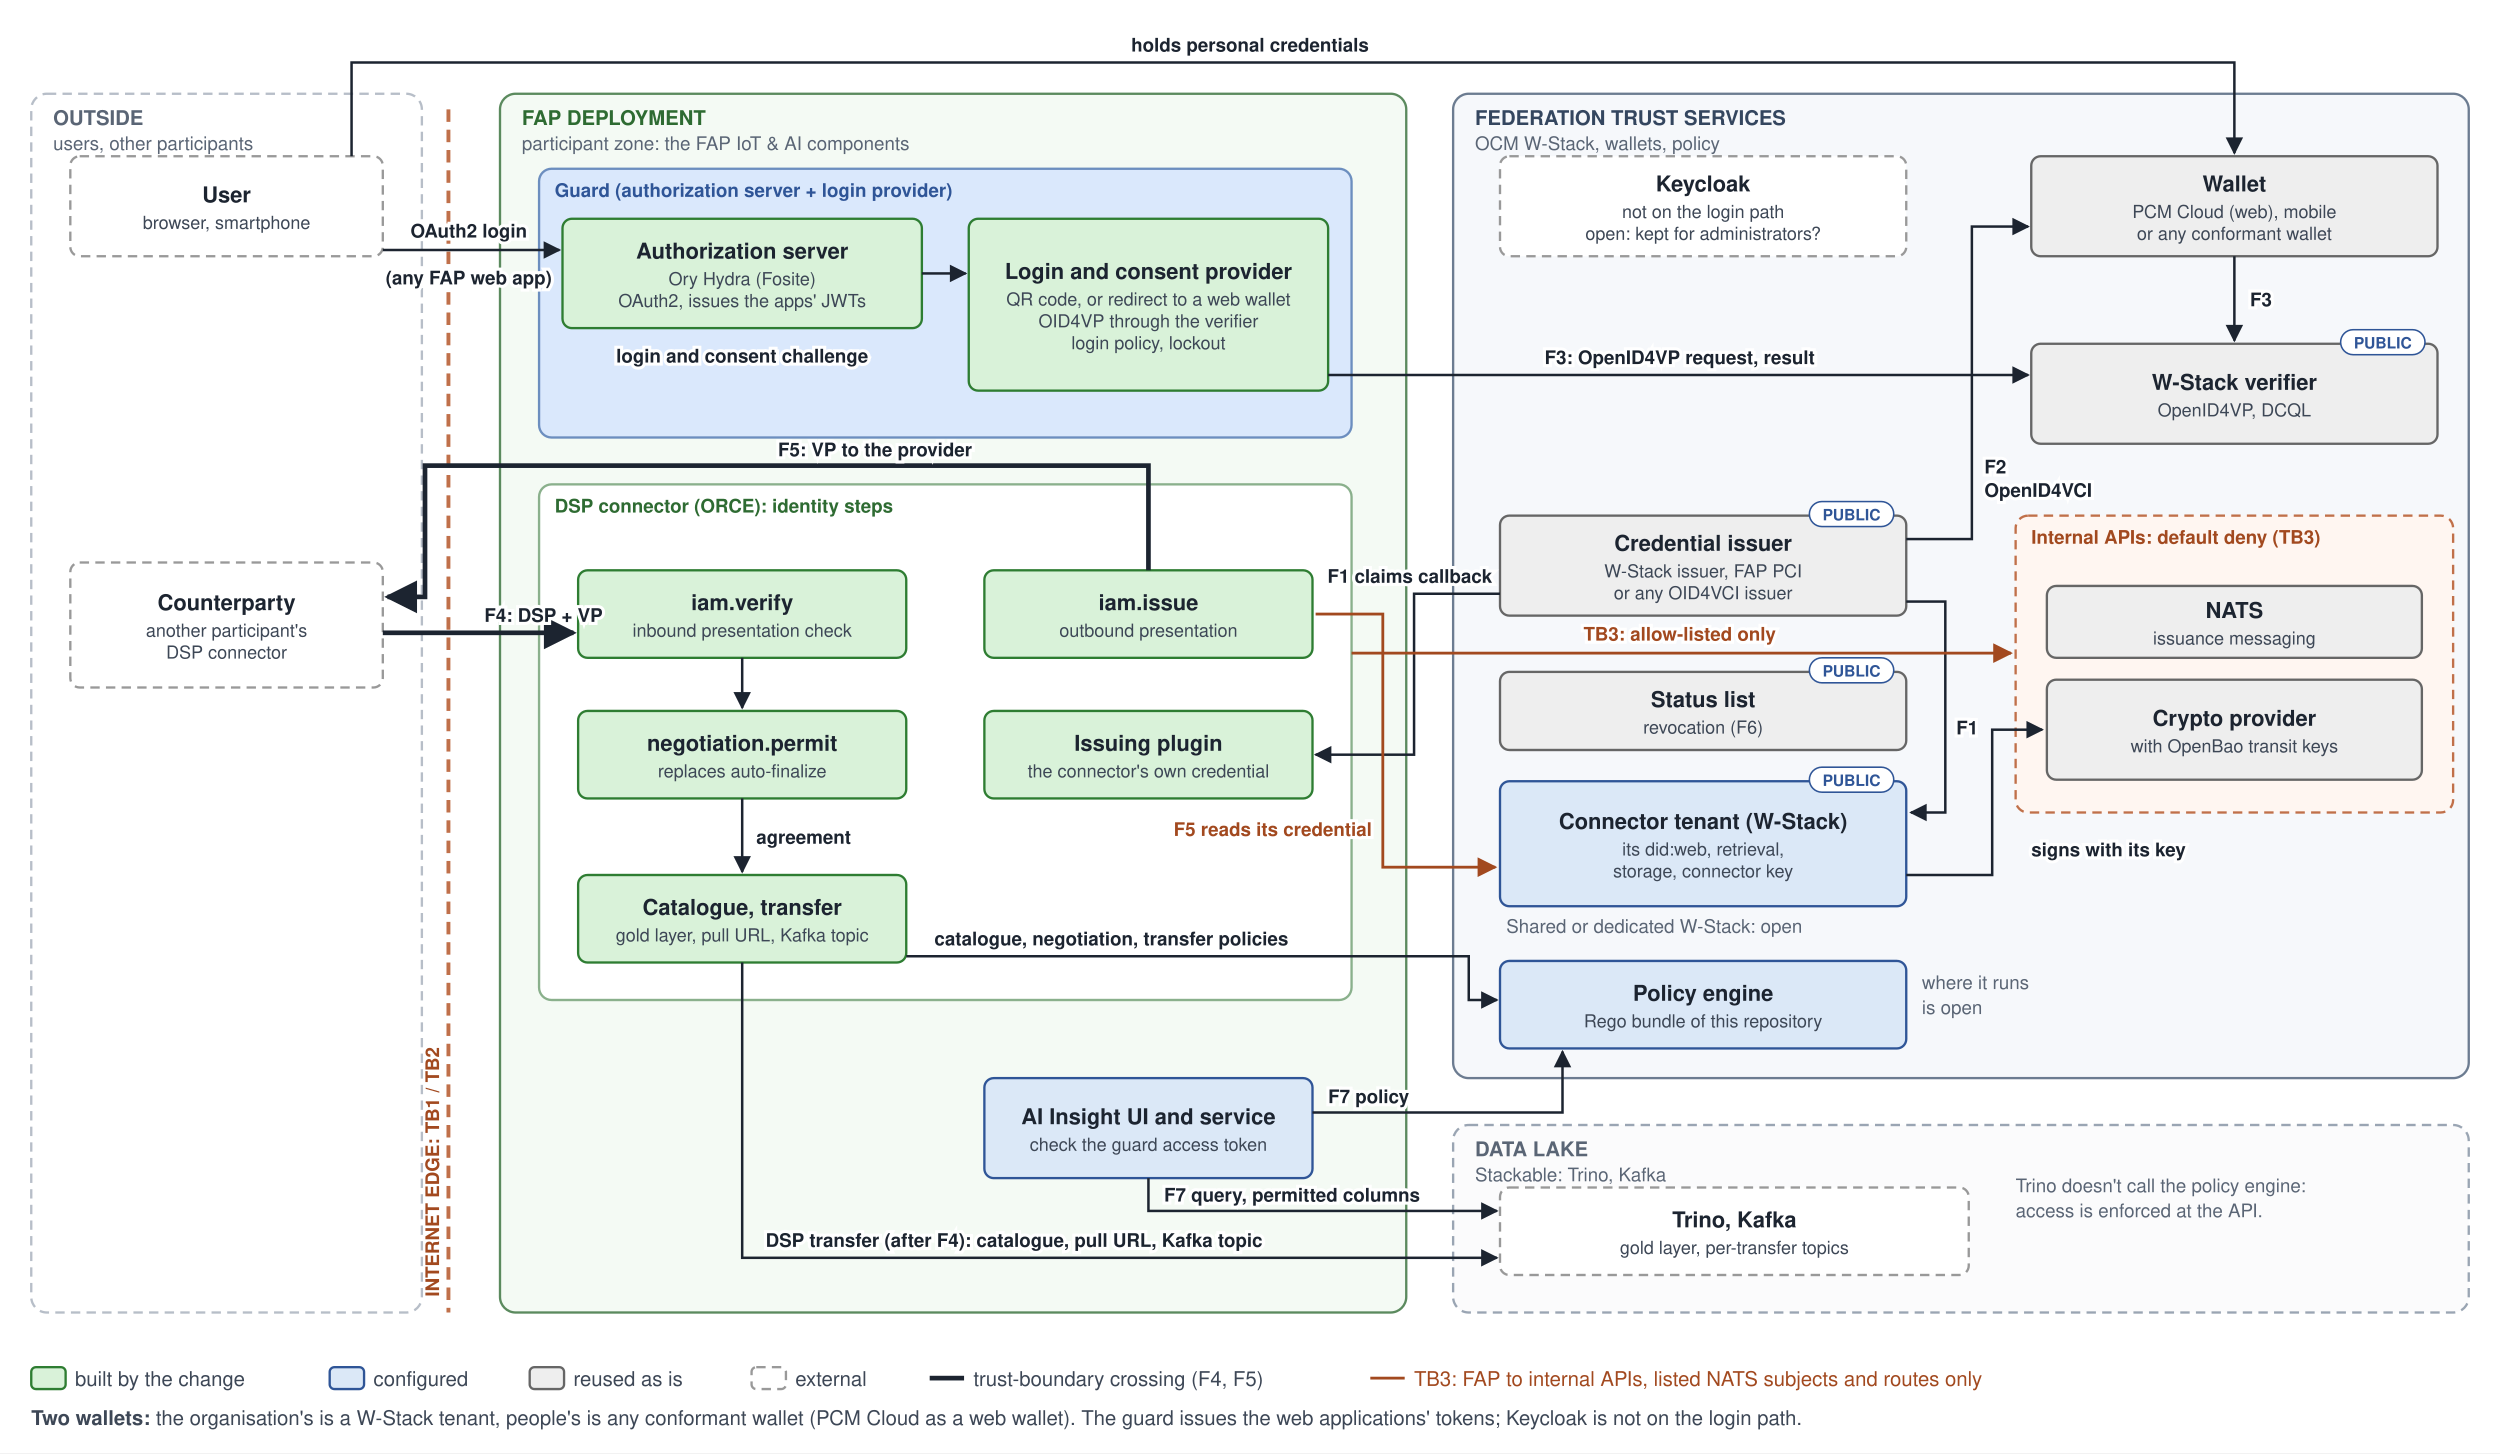
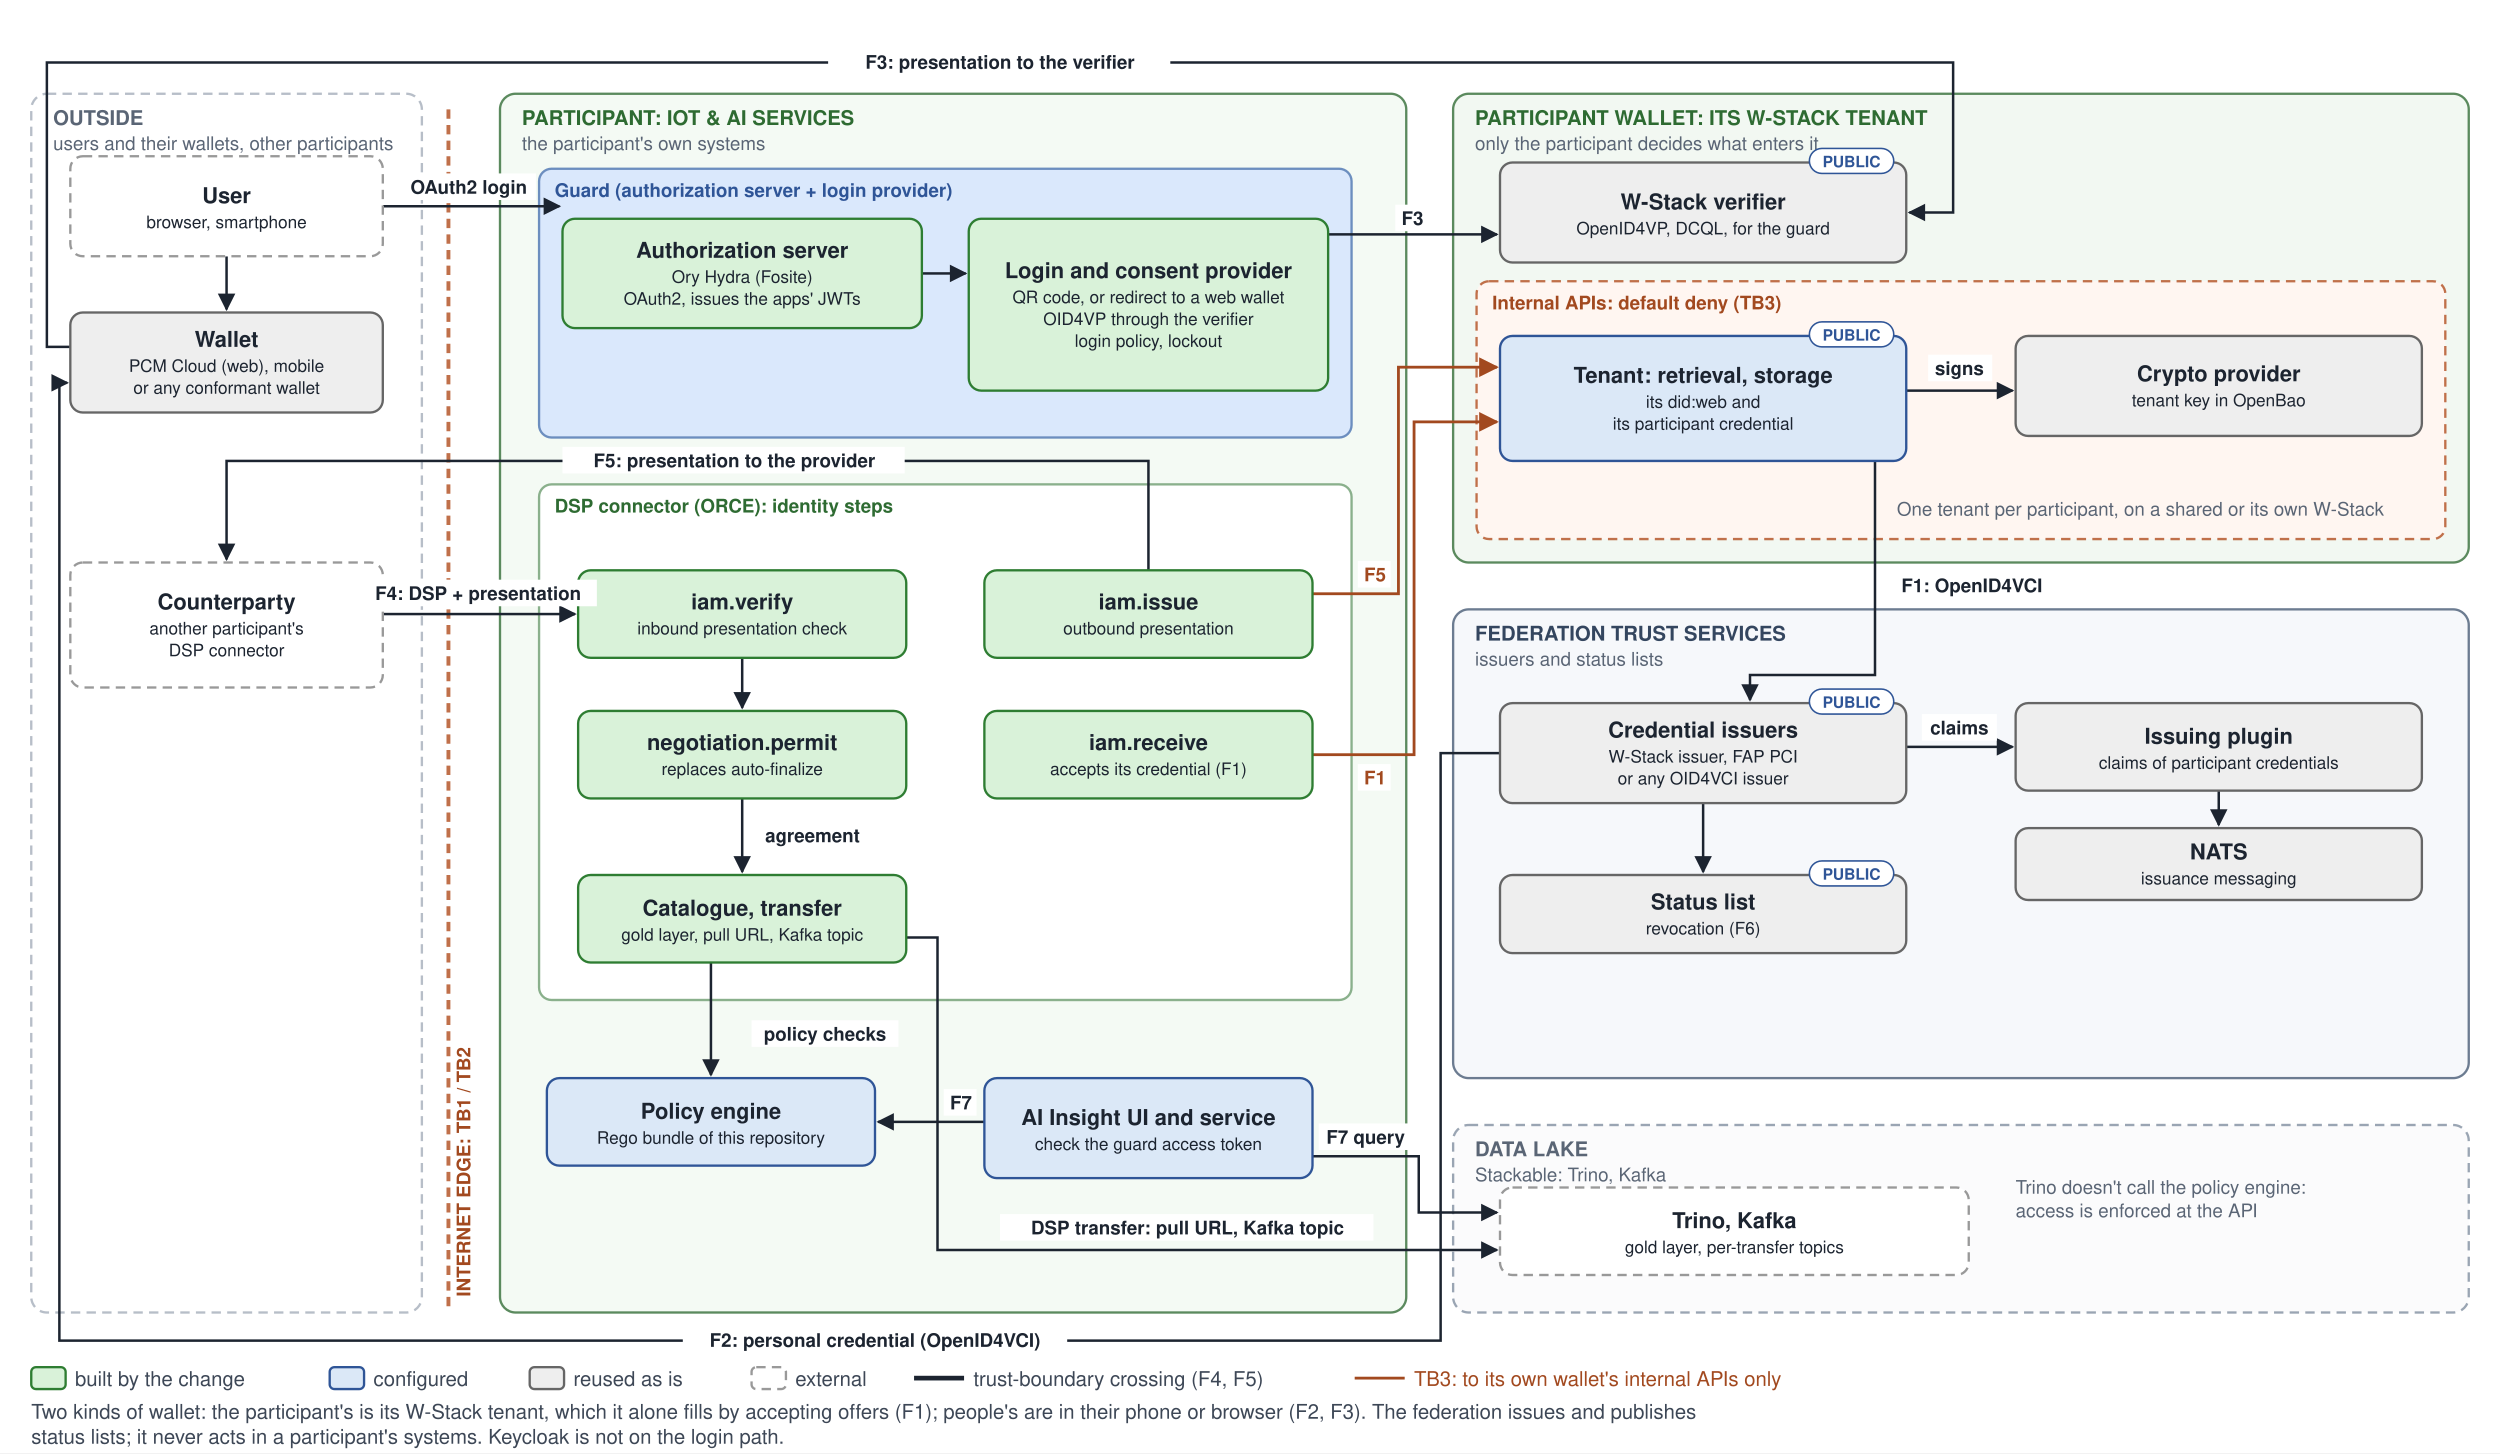
<svg xmlns="http://www.w3.org/2000/svg" width="1600" height="930" viewBox="0 0 1600 930" font-family="Helvetica, Arial, sans-serif">
  <rect width="1600" height="930" fill="#ffffff" />
+   <defs>
+     <marker id="mb" viewBox="0 0 10 10" refX="9" refY="5" markerWidth="7" markerHeight="7" orient="auto">
+       <path d="M0,0 L10,5 L0,10 z" fill="#1c2430" />
+     </marker>
+     <marker id="mr" viewBox="0 0 10 10" refX="9" refY="5" markerWidth="7" markerHeight="7" orient="auto">
+       <path d="M0,0 L10,5 L0,10 z" fill="#a2491f" />
+     </marker>
+   </defs>
  <rect x="20" y="60" width="250" height="780" rx="10" fill="#ffffff" stroke="#b7bec8" stroke-width="1.5" stroke-dasharray="6 4" />
  <text x="34" y="80" font-size="13" font-weight="bold" fill="#5a6575" text-anchor="start">OUTSIDE</text>
-   <text x="34" y="96" font-size="12" font-weight="normal" fill="#5a6575" text-anchor="start">users, other participants</text>
+   <text x="34" y="96" font-size="12" font-weight="normal" fill="#5a6575" text-anchor="start">users and their wallets, other participants</text>
  <rect x="320" y="60" width="580" height="780" rx="10" fill="#f4faf4" stroke="#5b8a5e" stroke-width="1.5" />
-   <text x="334" y="80" font-size="13" font-weight="bold" fill="#2e6b32" text-anchor="start">FAP DEPLOYMENT</text>
-   <text x="334" y="96" font-size="12" font-weight="normal" fill="#5a6575" text-anchor="start">participant zone: the FAP IoT &amp; AI components</text>
-   <rect x="930" y="60" width="650" height="630" rx="10" fill="#f6f8fb" stroke="#6c7c91" stroke-width="1.5" />
-   <text x="944" y="80" font-size="13" font-weight="bold" fill="#34465f" text-anchor="start">FEDERATION TRUST SERVICES</text>
-   <text x="944" y="96" font-size="12" font-weight="normal" fill="#5a6575" text-anchor="start">OCM W-Stack, wallets, policy</text>
+   <text x="334" y="80" font-size="13" font-weight="bold" fill="#2e6b32" text-anchor="start">PARTICIPANT: IOT &amp; AI SERVICES</text>
+   <text x="334" y="96" font-size="12" font-weight="normal" fill="#5a6575" text-anchor="start">the participant's own systems</text>
+   <rect x="930" y="60" width="650" height="300" rx="10" fill="#f2f8f2" stroke="#5b8a5e" stroke-width="1.5" />
+   <text x="944" y="80" font-size="13" font-weight="bold" fill="#2e6b32" text-anchor="start">PARTICIPANT WALLET: ITS W-STACK TENANT</text>
+   <text x="944" y="96" font-size="12" font-weight="normal" fill="#5a6575" text-anchor="start">only the participant decides what enters it</text>
+   <rect x="930" y="390" width="650" height="300" rx="10" fill="#f6f8fb" stroke="#6c7c91" stroke-width="1.5" />
+   <text x="944" y="410" font-size="13" font-weight="bold" fill="#34465f" text-anchor="start">FEDERATION TRUST SERVICES</text>
+   <text x="944" y="426" font-size="12" font-weight="normal" fill="#5a6575" text-anchor="start">issuers and status lists</text>
  <rect x="930" y="720" width="650" height="120" rx="10" fill="#fbfbfc" stroke="#9aa5b3" stroke-width="1.5" stroke-dasharray="6 4" />
  <text x="944" y="740" font-size="13" font-weight="bold" fill="#5a6575" text-anchor="start">DATA LAKE</text>
  <text x="944" y="756" font-size="12" font-weight="normal" fill="#5a6575" text-anchor="start">Stackable: Trino, Kafka</text>
  <rect x="345" y="108" width="520" height="172" rx="8" fill="#dae8fc" stroke="#6c8ebf" stroke-width="1.5" />
  <text x="355" y="126" font-size="12" font-weight="bold" fill="#2f5597" text-anchor="start">Guard (authorization server + login provider)</text>
  <rect x="345" y="310" width="520" height="330" rx="8" fill="#ffffff" stroke="#8ab08c" stroke-width="1.5" />
  <text x="355" y="328" font-size="12" font-weight="bold" fill="#2e6b32" text-anchor="start">DSP connector (ORCE): identity steps</text>
-   <rect x="1290" y="330" width="280" height="190" rx="8" fill="#fff6f1" stroke="#c0704a" stroke-width="1.5" stroke-dasharray="6 4" />
-   <text x="1300" y="348" font-size="12" font-weight="bold" fill="#a2491f" text-anchor="start">Internal APIs: default deny (TB3)</text>
-   <line x1="287" y1="70" x2="287" y2="840" stroke="#c0704a" stroke-width="2.5" stroke-dasharray="8 5" />
-   <text x="0" y="0" font-size="12" font-weight="bold" fill="#a2491f" text-anchor="middle" transform="translate(281 750) rotate(-90)">INTERNET EDGE: TB1 / TB2</text>
-   <rect x="45" y="100" width="200" height="64" rx="6" fill="#ffffff" stroke="#999999" stroke-width="1.5" stroke-dasharray="6 4" />
-   <text x="145.0" y="129.5" font-size="14" font-weight="bold" fill="#1c2430" text-anchor="middle">User</text>
-   <text x="145.0" y="146.5" font-size="11.5" font-weight="normal" fill="#3d4756" text-anchor="middle">browser, smartphone</text>
-   <rect x="45" y="360" width="200" height="80" rx="6" fill="#ffffff" stroke="#999999" stroke-width="1.5" stroke-dasharray="6 4" />
-   <text x="145.0" y="390.5" font-size="14" font-weight="bold" fill="#1c2430" text-anchor="middle">Counterparty</text>
-   <text x="145.0" y="407.5" font-size="11.5" font-weight="normal" fill="#3d4756" text-anchor="middle">another participant's</text>
-   <text x="145.0" y="421.5" font-size="11.5" font-weight="normal" fill="#3d4756" text-anchor="middle">DSP connector</text>
-   <rect x="360" y="140" width="230" height="70" rx="6" fill="#d9f2d9" stroke="#2e7d32" stroke-width="1.5" />
-   <text x="475.0" y="165.5" font-size="14" font-weight="bold" fill="#1c2430" text-anchor="middle">Authorization server</text>
-   <text x="475.0" y="182.5" font-size="11.5" font-weight="normal" fill="#3d4756" text-anchor="middle">Ory Hydra (Fosite)</text>
-   <text x="475.0" y="196.5" font-size="11.5" font-weight="normal" fill="#3d4756" text-anchor="middle">OAuth2, issues the apps' JWTs</text>
-   <rect x="620" y="140" width="230" height="110" rx="6" fill="#d9f2d9" stroke="#2e7d32" stroke-width="1.5" />
-   <text x="735.0" y="178.5" font-size="14" font-weight="bold" fill="#1c2430" text-anchor="middle">Login and consent provider</text>
-   <text x="735.0" y="195.5" font-size="11.5" font-weight="normal" fill="#3d4756" text-anchor="middle">QR code, or redirect to a web wallet</text>
-   <text x="735.0" y="209.5" font-size="11.5" font-weight="normal" fill="#3d4756" text-anchor="middle">OID4VP through the verifier</text>
-   <text x="735.0" y="223.5" font-size="11.5" font-weight="normal" fill="#3d4756" text-anchor="middle">login policy, lockout</text>
-   <rect x="370" y="365" width="210" height="56" rx="6" fill="#d9f2d9" stroke="#2e7d32" stroke-width="1.5" />
-   <text x="475.0" y="390.5" font-size="14" font-weight="bold" fill="#1c2430" text-anchor="middle">iam.verify</text>
-   <text x="475.0" y="407.5" font-size="11.5" font-weight="normal" fill="#3d4756" text-anchor="middle">inbound presentation check</text>
-   <rect x="630" y="365" width="210" height="56" rx="6" fill="#d9f2d9" stroke="#2e7d32" stroke-width="1.5" />
-   <text x="735.0" y="390.5" font-size="14" font-weight="bold" fill="#1c2430" text-anchor="middle">iam.issue</text>
-   <text x="735.0" y="407.5" font-size="11.5" font-weight="normal" fill="#3d4756" text-anchor="middle">outbound presentation</text>
-   <rect x="370" y="455" width="210" height="56" rx="6" fill="#d9f2d9" stroke="#2e7d32" stroke-width="1.5" />
-   <text x="475.0" y="480.5" font-size="14" font-weight="bold" fill="#1c2430" text-anchor="middle">negotiation.permit</text>
-   <text x="475.0" y="497.5" font-size="11.5" font-weight="normal" fill="#3d4756" text-anchor="middle">replaces auto-finalize</text>
-   <rect x="630" y="455" width="210" height="56" rx="6" fill="#d9f2d9" stroke="#2e7d32" stroke-width="1.5" />
-   <text x="735.0" y="480.5" font-size="14" font-weight="bold" fill="#1c2430" text-anchor="middle">Issuing plugin</text>
-   <text x="735.0" y="497.5" font-size="11.5" font-weight="normal" fill="#3d4756" text-anchor="middle">the connector's own credential</text>
-   <rect x="370" y="560" width="210" height="56" rx="6" fill="#d9f2d9" stroke="#2e7d32" stroke-width="1.5" />
-   <text x="475.0" y="585.5" font-size="14" font-weight="bold" fill="#1c2430" text-anchor="middle">Catalogue, transfer</text>
-   <text x="475.0" y="602.5" font-size="11.5" font-weight="normal" fill="#3d4756" text-anchor="middle">gold layer, pull URL, Kafka topic</text>
-   <rect x="630" y="690" width="210" height="64" rx="6" fill="#dbe8f7" stroke="#2f5597" stroke-width="1.5" />
-   <text x="735.0" y="719.5" font-size="14" font-weight="bold" fill="#1c2430" text-anchor="middle">AI Insight UI and service</text>
-   <text x="735.0" y="736.5" font-size="11.5" font-weight="normal" fill="#3d4756" text-anchor="middle">check the guard access token</text>
-   <rect x="960" y="100" width="260" height="64" rx="6" fill="#ffffff" stroke="#999999" stroke-width="1.5" stroke-dasharray="6 4" />
-   <text x="1090.0" y="122.5" font-size="14" font-weight="bold" fill="#1c2430" text-anchor="middle">Keycloak</text>
-   <text x="1090.0" y="139.5" font-size="11.5" font-weight="normal" fill="#3d4756" text-anchor="middle">not on the login path</text>
-   <text x="1090.0" y="153.5" font-size="11.5" font-weight="normal" fill="#3d4756" text-anchor="middle">open: kept for administrators?</text>
-   <rect x="1300" y="100" width="260" height="64" rx="6" fill="#eeeeee" stroke="#666666" stroke-width="1.5" />
-   <text x="1430.0" y="122.5" font-size="14" font-weight="bold" fill="#1c2430" text-anchor="middle">Wallet</text>
-   <text x="1430.0" y="139.5" font-size="11.5" font-weight="normal" fill="#3d4756" text-anchor="middle">PCM Cloud (web), mobile</text>
-   <text x="1430.0" y="153.5" font-size="11.5" font-weight="normal" fill="#3d4756" text-anchor="middle">or any conformant wallet</text>
-   <rect x="1300" y="220" width="260" height="64" rx="6" fill="#eeeeee" stroke="#666666" stroke-width="1.5" />
-   <text x="1430.0" y="249.5" font-size="14" font-weight="bold" fill="#1c2430" text-anchor="middle">W-Stack verifier</text>
-   <text x="1430.0" y="266.5" font-size="11.5" font-weight="normal" fill="#3d4756" text-anchor="middle">OpenID4VP, DCQL</text>
-   <rect x="1498" y="211" width="54" height="16" rx="8" fill="#ffffff" stroke="#2f5597" stroke-width="1" />
-   <text x="1525" y="223" font-size="10" font-weight="bold" fill="#2f5597" text-anchor="middle">PUBLIC</text>
-   <rect x="960" y="330" width="260" height="64" rx="6" fill="#eeeeee" stroke="#666666" stroke-width="1.5" />
-   <text x="1090.0" y="352.5" font-size="14" font-weight="bold" fill="#1c2430" text-anchor="middle">Credential issuer</text>
-   <text x="1090.0" y="369.5" font-size="11.5" font-weight="normal" fill="#3d4756" text-anchor="middle">W-Stack issuer, FAP PCI</text>
-   <text x="1090.0" y="383.5" font-size="11.5" font-weight="normal" fill="#3d4756" text-anchor="middle">or any OID4VCI issuer</text>
-   <rect x="1158" y="321" width="54" height="16" rx="8" fill="#ffffff" stroke="#2f5597" stroke-width="1" />
-   <text x="1185" y="333" font-size="10" font-weight="bold" fill="#2f5597" text-anchor="middle">PUBLIC</text>
-   <rect x="960" y="430" width="260" height="50" rx="6" fill="#eeeeee" stroke="#666666" stroke-width="1.5" />
-   <text x="1090.0" y="452.5" font-size="14" font-weight="bold" fill="#1c2430" text-anchor="middle">Status list</text>
-   <text x="1090.0" y="469.5" font-size="11.5" font-weight="normal" fill="#3d4756" text-anchor="middle">revocation (F6)</text>
-   <rect x="1158" y="421" width="54" height="16" rx="8" fill="#ffffff" stroke="#2f5597" stroke-width="1" />
-   <text x="1185" y="433" font-size="10" font-weight="bold" fill="#2f5597" text-anchor="middle">PUBLIC</text>
-   <rect x="960" y="500" width="260" height="80" rx="6" fill="#dbe8f7" stroke="#2f5597" stroke-width="1.5" />
-   <text x="1090.0" y="530.5" font-size="14" font-weight="bold" fill="#1c2430" text-anchor="middle">Connector tenant (W-Stack)</text>
-   <text x="1090.0" y="547.5" font-size="11.5" font-weight="normal" fill="#3d4756" text-anchor="middle">its did:web, retrieval,</text>
-   <text x="1090.0" y="561.5" font-size="11.5" font-weight="normal" fill="#3d4756" text-anchor="middle">storage, connector key</text>
-   <rect x="1158" y="491" width="54" height="16" rx="8" fill="#ffffff" stroke="#2f5597" stroke-width="1" />
-   <text x="1185" y="503" font-size="10" font-weight="bold" fill="#2f5597" text-anchor="middle">PUBLIC</text>
-   <rect x="960" y="615" width="260" height="56" rx="6" fill="#dbe8f7" stroke="#2f5597" stroke-width="1.5" />
-   <text x="1090.0" y="640.5" font-size="14" font-weight="bold" fill="#1c2430" text-anchor="middle">Policy engine</text>
-   <text x="1090.0" y="657.5" font-size="11.5" font-weight="normal" fill="#3d4756" text-anchor="middle">Rego bundle of this repository</text>
-   <rect x="1310" y="375" width="240" height="46" rx="6" fill="#eeeeee" stroke="#666666" stroke-width="1.5" />
-   <text x="1430.0" y="395.5" font-size="14" font-weight="bold" fill="#1c2430" text-anchor="middle">NATS</text>
-   <text x="1430.0" y="412.5" font-size="11.5" font-weight="normal" fill="#3d4756" text-anchor="middle">issuance messaging</text>
-   <rect x="1310" y="435" width="240" height="64" rx="6" fill="#eeeeee" stroke="#666666" stroke-width="1.5" />
-   <text x="1430.0" y="464.5" font-size="14" font-weight="bold" fill="#1c2430" text-anchor="middle">Crypto provider</text>
-   <text x="1430.0" y="481.5" font-size="11.5" font-weight="normal" fill="#3d4756" text-anchor="middle">with OpenBao transit keys</text>
-   <rect x="960" y="760" width="300" height="56" rx="6" fill="#ffffff" stroke="#999999" stroke-width="1.5" stroke-dasharray="6 4" />
-   <text x="1110.0" y="785.5" font-size="14" font-weight="bold" fill="#1c2430" text-anchor="middle">Trino, Kafka</text>
-   <text x="1110.0" y="802.5" font-size="11.5" font-weight="normal" fill="#3d4756" text-anchor="middle">gold layer, per-transfer topics</text>
-   <text x="964" y="597" font-size="12" font-weight="normal" fill="#5a6575" text-anchor="start">Shared or dedicated W-Stack: open</text>
-   <text x="1290" y="763" font-size="12" font-weight="normal" fill="#5a6575" text-anchor="start">Trino doesn't call the policy engine:</text>
-   <text x="1290" y="779" font-size="12" font-weight="normal" fill="#5a6575" text-anchor="start">access is enforced at the API.</text>
-   <text x="1230" y="633" font-size="12" font-weight="normal" fill="#5a6575" text-anchor="start">where it runs</text>
-   <text x="1230" y="649" font-size="12" font-weight="normal" fill="#5a6575" text-anchor="start">is open</text>
-   <defs>
-     <marker id="mn" viewBox="0 0 10 10" refX="9" refY="5" markerWidth="7" markerHeight="7" orient="auto">
-       <path d="M0,0 L10,5 L0,10 z" fill="#1c2430" />
-     </marker>
-     <marker id="mb" viewBox="0 0 10 10" refX="9" refY="5" markerWidth="7" markerHeight="7" orient="auto">
-       <path d="M0,0 L10,5 L0,10 z" fill="#1c2430" />
-     </marker>
-     <marker id="mr" viewBox="0 0 10 10" refX="9" refY="5" markerWidth="7" markerHeight="7" orient="auto">
-       <path d="M0,0 L10,5 L0,10 z" fill="#a2491f" />
-     </marker>
-   </defs>
-   <polyline points="245.0,160.0 358.0,160.0" fill="none" stroke="#1c2430" stroke-width="1.6" marker-end="url(#mn)" />
-   <polyline points="590.0,175.0 618.0,175.0" fill="none" stroke="#1c2430" stroke-width="1.6" marker-end="url(#mn)" />
-   <polyline points="225.0,100.0 225.0,40.0 1430.0,40.0 1430.0,98.0" fill="none" stroke="#1c2430" stroke-width="1.6" marker-end="url(#mn)" />
-   <polyline points="850.0,240.0 1298.0,240.0" fill="none" stroke="#1c2430" stroke-width="1.6" marker-end="url(#mn)" />
-   <polyline points="1430.0,164.0 1430.0,218.0" fill="none" stroke="#1c2430" stroke-width="1.6" marker-end="url(#mn)" />
-   <polyline points="1220.0,345.0 1262.0,345.0 1262.0,145.0 1298.0,145.0" fill="none" stroke="#1c2430" stroke-width="1.6" marker-end="url(#mn)" />
-   <polyline points="960.0,380.0 905.0,380.0 905.0,483.0 842.0,483.0" fill="none" stroke="#1c2430" stroke-width="1.6" marker-end="url(#mn)" />
-   <polyline points="1220.0,385.0 1245.0,385.0 1245.0,520.0 1223.0,520.0" fill="none" stroke="#1c2430" stroke-width="1.6" marker-end="url(#mn)" />
-   <polyline points="1220.0,560.0 1275.0,560.0 1275.0,467.0 1307.0,467.0" fill="none" stroke="#1c2430" stroke-width="1.6" marker-end="url(#mn)" />
-   <polyline points="475.0,421.0 475.0,453.0" fill="none" stroke="#1c2430" stroke-width="1.6" marker-end="url(#mn)" />
-   <polyline points="475.0,511.0 475.0,558.0" fill="none" stroke="#1c2430" stroke-width="1.6" marker-end="url(#mn)" />
-   <polyline points="580.0,612.0 940.0,612.0 940.0,640.0 958.0,640.0" fill="none" stroke="#1c2430" stroke-width="1.6" marker-end="url(#mn)" />
-   <polyline points="475.0,616.0 475.0,805.0 958.0,805.0" fill="none" stroke="#1c2430" stroke-width="1.6" marker-end="url(#mn)" />
-   <polyline points="840.0,712.0 1000.0,712.0 1000.0,673.0" fill="none" stroke="#1c2430" stroke-width="1.6" marker-end="url(#mn)" />
-   <polyline points="735.0,754.0 735.0,775.0 958.0,775.0" fill="none" stroke="#1c2430" stroke-width="1.6" marker-end="url(#mn)" />
-   <polyline points="245.0,405.0 367.0,405.0" fill="none" stroke="#1c2430" stroke-width="3" marker-end="url(#mb)" />
-   <polyline points="735.0,365.0 735.0,298.0 272.0,298.0 272.0,382.0 248.0,382.0" fill="none" stroke="#1c2430" stroke-width="3" marker-end="url(#mb)" />
-   <polyline points="842.0,393.0 885.0,393.0 885.0,555.0 957.0,555.0" fill="none" stroke="#a2491f" stroke-width="1.8" marker-end="url(#mr)" />
-   <polyline points="865.0,418.0 1287.0,418.0" fill="none" stroke="#a2491f" stroke-width="1.8" marker-end="url(#mr)" />
-   <text x="300" y="152" font-size="12" font-weight="bold" fill="#1c2430" text-anchor="middle" stroke="#ffffff" stroke-width="4" paint-order="stroke">OAuth2 login</text>
-   <text x="300" y="182" font-size="12" font-weight="bold" fill="#1c2430" text-anchor="middle" stroke="#ffffff" stroke-width="4" paint-order="stroke">(any FAP web app)</text>
-   <text x="475" y="232" font-size="12" font-weight="bold" fill="#1c2430" text-anchor="middle" stroke="#ffffff" stroke-width="4" paint-order="stroke">login and consent challenge</text>
-   <text x="800" y="33" font-size="12" font-weight="bold" fill="#1c2430" text-anchor="middle" stroke="#ffffff" stroke-width="4" paint-order="stroke">holds personal credentials</text>
-   <text x="1075" y="233" font-size="12" font-weight="bold" fill="#1c2430" text-anchor="middle" stroke="#ffffff" stroke-width="4" paint-order="stroke">F3: OpenID4VP request, result</text>
-   <text x="1440" y="196" font-size="12" font-weight="bold" fill="#1c2430" text-anchor="start" stroke="#ffffff" stroke-width="4" paint-order="stroke">F3</text>
-   <text x="1270" y="303" font-size="12" font-weight="bold" fill="#1c2430" text-anchor="start" stroke="#ffffff" stroke-width="4" paint-order="stroke">F2</text>
-   <text x="1270" y="318" font-size="12" font-weight="bold" fill="#1c2430" text-anchor="start" stroke="#ffffff" stroke-width="4" paint-order="stroke">OpenID4VCI</text>
-   <text x="955" y="373" font-size="12" font-weight="bold" fill="#1c2430" text-anchor="end" stroke="#ffffff" stroke-width="4" paint-order="stroke">F1 claims callback</text>
-   <text x="1252" y="470" font-size="12" font-weight="bold" fill="#1c2430" text-anchor="start" stroke="#ffffff" stroke-width="4" paint-order="stroke">F1</text>
-   <text x="310" y="398" font-size="12" font-weight="bold" fill="#1c2430" text-anchor="start" stroke="#ffffff" stroke-width="4" paint-order="stroke">F4: DSP + VP</text>
-   <text x="560" y="292" font-size="12" font-weight="bold" fill="#1c2430" text-anchor="middle" stroke="#ffffff" stroke-width="4" paint-order="stroke">F5: VP to the provider</text>
-   <text x="598" y="605" font-size="12" font-weight="bold" fill="#1c2430" text-anchor="start" stroke="#ffffff" stroke-width="4" paint-order="stroke">catalogue, negotiation, transfer policies</text>
-   <text x="484" y="540" font-size="12" font-weight="bold" fill="#1c2430" text-anchor="start" stroke="#ffffff" stroke-width="4" paint-order="stroke">agreement</text>
-   <text x="490" y="798" font-size="12" font-weight="bold" fill="#1c2430" text-anchor="start" stroke="#ffffff" stroke-width="4" paint-order="stroke">DSP transfer (after F4): catalogue, pull URL, Kafka topic</text>
-   <text x="850" y="706" font-size="12" font-weight="bold" fill="#1c2430" text-anchor="start" stroke="#ffffff" stroke-width="4" paint-order="stroke">F7 policy</text>
-   <text x="745" y="769" font-size="12" font-weight="bold" fill="#1c2430" text-anchor="start" stroke="#ffffff" stroke-width="4" paint-order="stroke">F7 query, permitted columns</text>
-   <text x="1075" y="410" font-size="12" font-weight="bold" fill="#a2491f" text-anchor="middle" stroke="#ffffff" stroke-width="4" paint-order="stroke">TB3: allow-listed only</text>
-   <text x="878" y="535" font-size="12" font-weight="bold" fill="#a2491f" text-anchor="end" stroke="#ffffff" stroke-width="4" paint-order="stroke">F5 reads its credential</text>
-   <text x="1300" y="548" font-size="12" font-weight="bold" fill="#1c2430" text-anchor="start" stroke="#ffffff" stroke-width="4" paint-order="stroke">signs with its key</text>
+   <rect x="945" y="180" width="620" height="165" rx="8" fill="#fff6f1" stroke="#c0704a" stroke-width="1.5" stroke-dasharray="6 4" />
+   <text x="955" y="198" font-size="12" font-weight="bold" fill="#a2491f" text-anchor="start">Internal APIs: default deny (TB3)</text>
+   <line x1="287" y1="70" x2="287" y2="840" stroke="#c0704a" stroke-width="2.5" stroke-dasharray="6 4" />
+   <text x="0" y="0" font-size="12" font-weight="bold" fill="#a2491f" text-anchor="middle" transform="translate(301,750) rotate(-90)">INTERNET EDGE: TB1 / TB2</text>
+   <polyline points="245,132 358,132" fill="none" stroke="#1c2430" stroke-width="1.6" marker-end="url(#mb)" />
+   <polyline points="590,175 618,175" fill="none" stroke="#1c2430" stroke-width="1.6" marker-end="url(#mb)" />
+   <polyline points="145,164 145,198" fill="none" stroke="#1c2430" stroke-width="1.6" marker-end="url(#mb)" />
+   <polyline points="850,150 958,150" fill="none" stroke="#1c2430" stroke-width="1.6" marker-end="url(#mb)" />
+   <polyline points="45,222 30,222 30,40 1250,40 1250,136 1222,136" fill="none" stroke="#1c2430" stroke-width="1.6" marker-end="url(#mb)" />
+   <polyline points="960,482 922,482 922,858 38,858 38,245 43,245" fill="none" stroke="#1c2430" stroke-width="1.6" marker-end="url(#mb)" />
+   <polyline points="245,393 368,393" fill="none" stroke="#1c2430" stroke-width="1.6" marker-end="url(#mb)" />
+   <polyline points="735,365 735,295 145,295 145,358" fill="none" stroke="#1c2430" stroke-width="1.6" marker-end="url(#mb)" />
+   <polyline points="475,421 475,453" fill="none" stroke="#1c2430" stroke-width="1.6" marker-end="url(#mb)" />
+   <polyline points="475,511 475,558" fill="none" stroke="#1c2430" stroke-width="1.6" marker-end="url(#mb)" />
+   <polyline points="455,616 455,688" fill="none" stroke="#1c2430" stroke-width="1.6" marker-end="url(#mb)" />
+   <polyline points="630,718 562,718" fill="none" stroke="#1c2430" stroke-width="1.6" marker-end="url(#mb)" />
+   <polyline points="580,600 600,600 600,800 958,800" fill="none" stroke="#1c2430" stroke-width="1.6" marker-end="url(#mb)" />
+   <polyline points="840,740 908,740 908,776 958,776" fill="none" stroke="#1c2430" stroke-width="1.6" marker-end="url(#mb)" />
+   <polyline points="840,380 895,380 895,235 958,235" fill="none" stroke="#a2491f" stroke-width="1.8" marker-end="url(#mr)" />
+   <polyline points="840,483 905,483 905,270 958,270" fill="none" stroke="#a2491f" stroke-width="1.8" marker-end="url(#mr)" />
+   <polyline points="1220,250 1288,250" fill="none" stroke="#1c2430" stroke-width="1.6" marker-end="url(#mb)" />
+   <polyline points="1200,295 1200,432 1120,432 1120,448" fill="none" stroke="#1c2430" stroke-width="1.6" marker-end="url(#mb)" />
+   <polyline points="1220,478 1288,478" fill="none" stroke="#1c2430" stroke-width="1.6" marker-end="url(#mb)" />
+   <polyline points="1420,506 1420,528" fill="none" stroke="#1c2430" stroke-width="1.6" marker-end="url(#mb)" />
+   <polyline points="1090,514 1090,558" fill="none" stroke="#1c2430" stroke-width="1.6" marker-end="url(#mb)" />
+   <rect x="45" y="100" width="200" height="64" rx="8" fill="#ffffff" stroke="#999999" stroke-width="1.5" stroke-dasharray="6 4" />
+   <text x="145.0" y="130" font-size="14" font-weight="bold" fill="#1c2430" text-anchor="middle">User</text>
+   <text x="145.0" y="146" font-size="11" font-weight="normal" fill="#1c2430" text-anchor="middle">browser, smartphone</text>
+   <rect x="45" y="200" width="200" height="64" rx="8" fill="#eeeeee" stroke="#666666" stroke-width="1.5" />
+   <text x="145.0" y="222" font-size="14" font-weight="bold" fill="#1c2430" text-anchor="middle">Wallet</text>
+   <text x="145.0" y="238" font-size="11" font-weight="normal" fill="#1c2430" text-anchor="middle">PCM Cloud (web), mobile</text>
+   <text x="145.0" y="252" font-size="11" font-weight="normal" fill="#1c2430" text-anchor="middle">or any conformant wallet</text>
+   <rect x="45" y="360" width="200" height="80" rx="8" fill="#ffffff" stroke="#999999" stroke-width="1.5" stroke-dasharray="6 4" />
+   <text x="145.0" y="390" font-size="14" font-weight="bold" fill="#1c2430" text-anchor="middle">Counterparty</text>
+   <text x="145.0" y="406" font-size="11" font-weight="normal" fill="#1c2430" text-anchor="middle">another participant's</text>
+   <text x="145.0" y="420" font-size="11" font-weight="normal" fill="#1c2430" text-anchor="middle">DSP connector</text>
+   <rect x="360" y="140" width="230" height="70" rx="8" fill="#d9f2d9" stroke="#2e7d32" stroke-width="1.5" />
+   <text x="475.0" y="165" font-size="14" font-weight="bold" fill="#1c2430" text-anchor="middle">Authorization server</text>
+   <text x="475.0" y="181" font-size="11" font-weight="normal" fill="#1c2430" text-anchor="middle">Ory Hydra (Fosite)</text>
+   <text x="475.0" y="195" font-size="11" font-weight="normal" fill="#1c2430" text-anchor="middle">OAuth2, issues the apps' JWTs</text>
+   <rect x="620" y="140" width="230" height="110" rx="8" fill="#d9f2d9" stroke="#2e7d32" stroke-width="1.5" />
+   <text x="735.0" y="178" font-size="14" font-weight="bold" fill="#1c2430" text-anchor="middle">Login and consent provider</text>
+   <text x="735.0" y="194" font-size="11" font-weight="normal" fill="#1c2430" text-anchor="middle">QR code, or redirect to a web wallet</text>
+   <text x="735.0" y="208" font-size="11" font-weight="normal" fill="#1c2430" text-anchor="middle">OID4VP through the verifier</text>
+   <text x="735.0" y="222" font-size="11" font-weight="normal" fill="#1c2430" text-anchor="middle">login policy, lockout</text>
+   <rect x="370" y="365" width="210" height="56" rx="8" fill="#d9f2d9" stroke="#2e7d32" stroke-width="1.5" />
+   <text x="475.0" y="390" font-size="14" font-weight="bold" fill="#1c2430" text-anchor="middle">iam.verify</text>
+   <text x="475.0" y="406" font-size="11" font-weight="normal" fill="#1c2430" text-anchor="middle">inbound presentation check</text>
+   <rect x="630" y="365" width="210" height="56" rx="8" fill="#d9f2d9" stroke="#2e7d32" stroke-width="1.5" />
+   <text x="735.0" y="390" font-size="14" font-weight="bold" fill="#1c2430" text-anchor="middle">iam.issue</text>
+   <text x="735.0" y="406" font-size="11" font-weight="normal" fill="#1c2430" text-anchor="middle">outbound presentation</text>
+   <rect x="370" y="455" width="210" height="56" rx="8" fill="#d9f2d9" stroke="#2e7d32" stroke-width="1.5" />
+   <text x="475.0" y="480" font-size="14" font-weight="bold" fill="#1c2430" text-anchor="middle">negotiation.permit</text>
+   <text x="475.0" y="496" font-size="11" font-weight="normal" fill="#1c2430" text-anchor="middle">replaces auto-finalize</text>
+   <rect x="630" y="455" width="210" height="56" rx="8" fill="#d9f2d9" stroke="#2e7d32" stroke-width="1.5" />
+   <text x="735.0" y="480" font-size="14" font-weight="bold" fill="#1c2430" text-anchor="middle">iam.receive</text>
+   <text x="735.0" y="496" font-size="11" font-weight="normal" fill="#1c2430" text-anchor="middle">accepts its credential (F1)</text>
+   <rect x="370" y="560" width="210" height="56" rx="8" fill="#d9f2d9" stroke="#2e7d32" stroke-width="1.5" />
+   <text x="475.0" y="586" font-size="14" font-weight="bold" fill="#1c2430" text-anchor="middle">Catalogue, transfer</text>
+   <text x="475.0" y="602" font-size="11" font-weight="normal" fill="#1c2430" text-anchor="middle">gold layer, pull URL, Kafka topic</text>
+   <rect x="350" y="690" width="210" height="56" rx="8" fill="#dbe8f7" stroke="#2f5597" stroke-width="1.5" />
+   <text x="455.0" y="716" font-size="14" font-weight="bold" fill="#1c2430" text-anchor="middle">Policy engine</text>
+   <text x="455.0" y="732" font-size="11" font-weight="normal" fill="#1c2430" text-anchor="middle">Rego bundle of this repository</text>
+   <rect x="630" y="690" width="210" height="64" rx="8" fill="#dbe8f7" stroke="#2f5597" stroke-width="1.5" />
+   <text x="735.0" y="720" font-size="14" font-weight="bold" fill="#1c2430" text-anchor="middle">AI Insight UI and service</text>
+   <text x="735.0" y="736" font-size="11" font-weight="normal" fill="#1c2430" text-anchor="middle">check the guard access token</text>
+   <rect x="960" y="104" width="260" height="64" rx="8" fill="#eeeeee" stroke="#666666" stroke-width="1.5" />
+   <text x="1090.0" y="134" font-size="14" font-weight="bold" fill="#1c2430" text-anchor="middle">W-Stack verifier</text>
+   <text x="1090.0" y="150" font-size="11" font-weight="normal" fill="#1c2430" text-anchor="middle">OpenID4VP, DCQL, for the guard</text>
+   <rect x="1158" y="95" width="54" height="16" rx="8" fill="#ffffff" stroke="#2f5597" stroke-width="1" />
+   <text x="1185" y="107" font-size="10" font-weight="bold" fill="#2f5597" text-anchor="middle">PUBLIC</text>
+   <rect x="960" y="215" width="260" height="80" rx="8" fill="#dbe8f7" stroke="#2f5597" stroke-width="1.5" />
+   <text x="1090.0" y="245" font-size="14" font-weight="bold" fill="#1c2430" text-anchor="middle">Tenant: retrieval, storage</text>
+   <text x="1090.0" y="261" font-size="11" font-weight="normal" fill="#1c2430" text-anchor="middle">its did:web and</text>
+   <text x="1090.0" y="275" font-size="11" font-weight="normal" fill="#1c2430" text-anchor="middle">its participant credential</text>
+   <rect x="1158" y="206" width="54" height="16" rx="8" fill="#ffffff" stroke="#2f5597" stroke-width="1" />
+   <text x="1185" y="218" font-size="10" font-weight="bold" fill="#2f5597" text-anchor="middle">PUBLIC</text>
+   <rect x="1290" y="215" width="260" height="64" rx="8" fill="#eeeeee" stroke="#666666" stroke-width="1.5" />
+   <text x="1420.0" y="244" font-size="14" font-weight="bold" fill="#1c2430" text-anchor="middle">Crypto provider</text>
+   <text x="1420.0" y="260" font-size="11" font-weight="normal" fill="#1c2430" text-anchor="middle">tenant key in OpenBao</text>
+   <rect x="960" y="450" width="260" height="64" rx="8" fill="#eeeeee" stroke="#666666" stroke-width="1.5" />
+   <text x="1090.0" y="472" font-size="14" font-weight="bold" fill="#1c2430" text-anchor="middle">Credential issuers</text>
+   <text x="1090.0" y="488" font-size="11" font-weight="normal" fill="#1c2430" text-anchor="middle">W-Stack issuer, FAP PCI</text>
+   <text x="1090.0" y="502" font-size="11" font-weight="normal" fill="#1c2430" text-anchor="middle">or any OID4VCI issuer</text>
+   <rect x="1158" y="441" width="54" height="16" rx="8" fill="#ffffff" stroke="#2f5597" stroke-width="1" />
+   <text x="1185" y="453" font-size="10" font-weight="bold" fill="#2f5597" text-anchor="middle">PUBLIC</text>
+   <rect x="1290" y="450" width="260" height="56" rx="8" fill="#eeeeee" stroke="#666666" stroke-width="1.5" />
+   <text x="1420.0" y="476" font-size="14" font-weight="bold" fill="#1c2430" text-anchor="middle">Issuing plugin</text>
+   <text x="1420.0" y="492" font-size="11" font-weight="normal" fill="#1c2430" text-anchor="middle">claims of participant credentials</text>
+   <rect x="1290" y="530" width="260" height="46" rx="8" fill="#eeeeee" stroke="#666666" stroke-width="1.5" />
+   <text x="1420.0" y="550" font-size="14" font-weight="bold" fill="#1c2430" text-anchor="middle">NATS</text>
+   <text x="1420.0" y="566" font-size="11" font-weight="normal" fill="#1c2430" text-anchor="middle">issuance messaging</text>
+   <rect x="960" y="560" width="260" height="50" rx="8" fill="#eeeeee" stroke="#666666" stroke-width="1.5" />
+   <text x="1090.0" y="582" font-size="14" font-weight="bold" fill="#1c2430" text-anchor="middle">Status list</text>
+   <text x="1090.0" y="598" font-size="11" font-weight="normal" fill="#1c2430" text-anchor="middle">revocation (F6)</text>
+   <rect x="1158" y="551" width="54" height="16" rx="8" fill="#ffffff" stroke="#2f5597" stroke-width="1" />
+   <text x="1185" y="563" font-size="10" font-weight="bold" fill="#2f5597" text-anchor="middle">PUBLIC</text>
+   <rect x="960" y="760" width="300" height="56" rx="8" fill="#ffffff" stroke="#999999" stroke-width="1.5" stroke-dasharray="6 4" />
+   <text x="1110.0" y="786" font-size="14" font-weight="bold" fill="#1c2430" text-anchor="middle">Trino, Kafka</text>
+   <text x="1110.0" y="802" font-size="11" font-weight="normal" fill="#1c2430" text-anchor="middle">gold layer, per-transfer topics</text>
+   <rect x="256" y="111" width="87" height="17" fill="#ffffff" />
+   <text x="300" y="124" font-size="12" font-weight="bold" fill="#1c2430" text-anchor="middle">OAuth2 login</text>
+   <rect x="893" y="131" width="21" height="17" fill="#ffffff" />
+   <text x="904" y="144" font-size="12" font-weight="bold" fill="#1c2430" text-anchor="middle">F3</text>
+   <rect x="530" y="31" width="219" height="17" fill="#ffffff" />
+   <text x="640" y="44" font-size="12" font-weight="bold" fill="#1c2430" text-anchor="middle">F3: presentation to the verifier</text>
+   <rect x="437" y="849" width="246" height="17" fill="#ffffff" />
+   <text x="560" y="862" font-size="12" font-weight="bold" fill="#1c2430" text-anchor="middle">F2: personal credential (OpenID4VCI)</text>
+   <rect x="229" y="371" width="153" height="17" fill="#ffffff" />
+   <text x="306" y="384" font-size="12" font-weight="bold" fill="#1c2430" text-anchor="middle">F4: DSP + presentation</text>
+   <rect x="360" y="286" width="219" height="17" fill="#ffffff" />
+   <text x="470" y="299" font-size="12" font-weight="bold" fill="#1c2430" text-anchor="middle">F5: presentation to the provider</text>
+   <rect x="486" y="526" width="67" height="17" fill="#ffffff" />
+   <text x="520" y="539" font-size="12" font-weight="bold" fill="#1c2430" text-anchor="middle">agreement</text>
+   <rect x="481" y="653" width="94" height="17" fill="#ffffff" />
+   <text x="528" y="666" font-size="12" font-weight="bold" fill="#1c2430" text-anchor="middle">policy checks</text>
+   <rect x="604" y="697" width="21" height="17" fill="#ffffff" />
+   <text x="615" y="710" font-size="12" font-weight="bold" fill="#1c2430" text-anchor="middle">F7</text>
+   <rect x="640" y="777" width="239" height="17" fill="#ffffff" />
+   <text x="760" y="790" font-size="12" font-weight="bold" fill="#1c2430" text-anchor="middle">DSP transfer: pull URL, Kafka topic</text>
+   <rect x="844" y="719" width="61" height="17" fill="#ffffff" />
+   <text x="874" y="732" font-size="12" font-weight="bold" fill="#1c2430" text-anchor="middle">F7 query</text>
+   <rect x="869" y="359" width="21" height="17" fill="#ffffff" />
+   <text x="880" y="372" font-size="12" font-weight="bold" fill="#a2491f" text-anchor="middle">F5</text>
+   <rect x="869" y="489" width="21" height="17" fill="#ffffff" />
+   <text x="880" y="502" font-size="12" font-weight="bold" fill="#a2491f" text-anchor="middle">F1</text>
+   <rect x="1234" y="227" width="41" height="17" fill="#ffffff" />
+   <text x="1254" y="240" font-size="12" font-weight="bold" fill="#1c2430" text-anchor="middle">signs</text>
+   <rect x="1212" y="366" width="100" height="17" fill="#ffffff" />
+   <text x="1262" y="379" font-size="12" font-weight="bold" fill="#1c2430" text-anchor="middle">F1: OpenID4VCI</text>
+   <rect x="1230" y="457" width="48" height="17" fill="#ffffff" />
+   <text x="1254" y="470" font-size="12" font-weight="bold" fill="#1c2430" text-anchor="middle">claims</text>
+   <text x="1290" y="764" font-size="12" font-weight="normal" fill="#5a6575" text-anchor="start">Trino doesn't call the policy engine:</text>
+   <text x="1290" y="779" font-size="12" font-weight="normal" fill="#5a6575" text-anchor="start">access is enforced at the API</text>
+   <text x="1214" y="330" font-size="12" font-weight="normal" fill="#5a6575" text-anchor="start">One tenant per participant, on a shared or its own W-Stack</text>
  <rect x="20" y="875" width="22" height="14" rx="3" fill="#d9f2d9" stroke="#2e7d32" stroke-width="1.5" />
  <text x="48" y="887" font-size="13" font-weight="normal" fill="#3d4756" text-anchor="start">built by the change</text>
  <rect x="211" y="875" width="22" height="14" rx="3" fill="#dbe8f7" stroke="#2f5597" stroke-width="1.5" />
  <text x="239" y="887" font-size="13" font-weight="normal" fill="#3d4756" text-anchor="start">configured</text>
  <rect x="339" y="875" width="22" height="14" rx="3" fill="#eeeeee" stroke="#666666" stroke-width="1.5" />
  <text x="367" y="887" font-size="13" font-weight="normal" fill="#3d4756" text-anchor="start">reused as is</text>
  <rect x="481" y="875" width="22" height="14" rx="3" fill="#ffffff" stroke="#999999" stroke-width="1.5" stroke-dasharray="6 4" />
  <text x="509" y="887" font-size="13" font-weight="normal" fill="#3d4756" text-anchor="start">external</text>
-   <line x1="595" y1="882" x2="617" y2="882" stroke="#1c2430" stroke-width="3" />
+   <line x1="585" y1="882" x2="617" y2="882" stroke="#1c2430" stroke-width="3" />
  <text x="623" y="887" font-size="13" font-weight="normal" fill="#3d4756" text-anchor="start">trust-boundary crossing (F4, F5)</text>
-   <line x1="877" y1="882" x2="899" y2="882" stroke="#a2491f" stroke-width="1.8" />
-   <text x="905" y="887" font-size="13" font-weight="normal" fill="#a2491f" text-anchor="start">TB3: FAP to internal APIs, listed NATS subjects and routes only</text>
-   <text x="20" y="912" font-size="13" fill="#3d4756">
-     <tspan font-weight="bold">Two wallets:</tspan> the organisation's is a W-Stack tenant, people's is any conformant wallet (PCM Cloud as a web wallet). The guard issues the web applications' tokens; Keycloak is not on the login path.</text>
+   <line x1="867" y1="882" x2="899" y2="882" stroke="#a2491f" stroke-width="1.8" />
+   <text x="905" y="887" font-size="13" font-weight="normal" fill="#a2491f" text-anchor="start">TB3: to its own wallet's internal APIs only</text>
+   <text x="20" y="908" font-size="13" font-weight="normal" fill="#3d4756" text-anchor="start">Two kinds of wallet: the participant's is its W-Stack tenant, which it alone fills by accepting offers (F1); people's are in their phone or browser (F2, F3). The federation issues and publishes</text>
+   <text x="20" y="924" font-size="13" font-weight="normal" fill="#3d4756" text-anchor="start">status lists; it never acts in a participant's systems. Keycloak is not on the login path.</text>
</svg>
